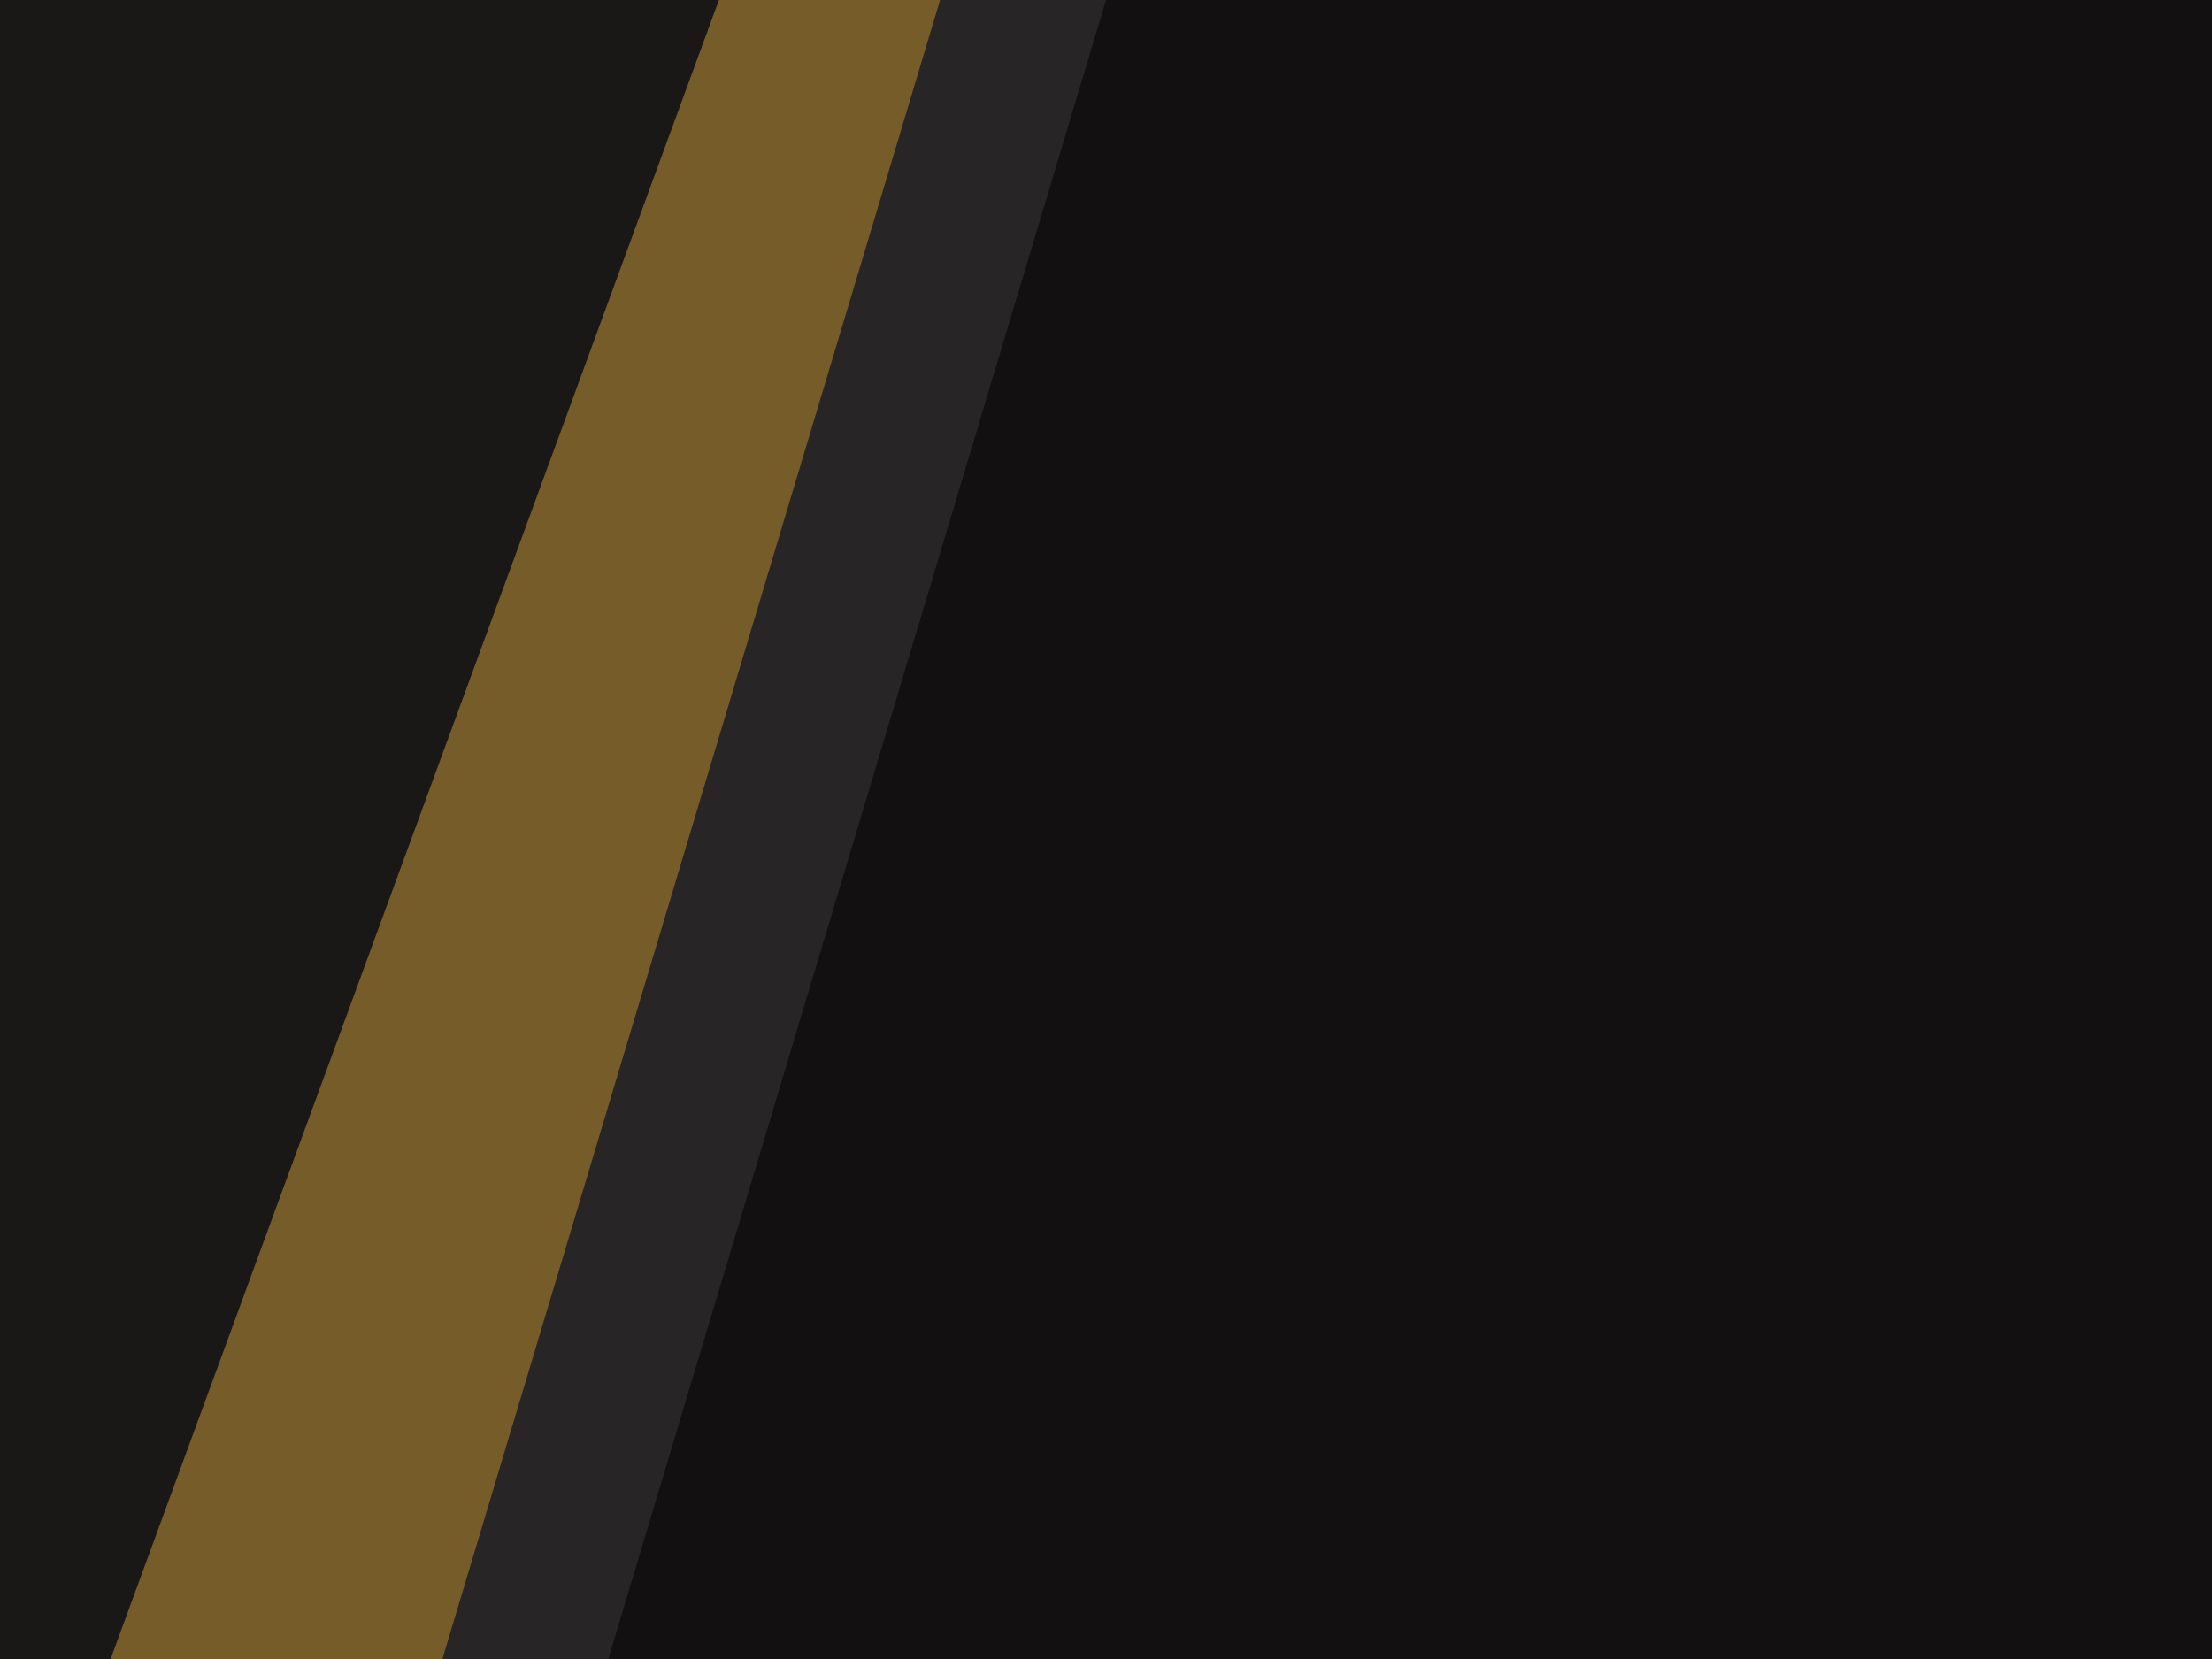
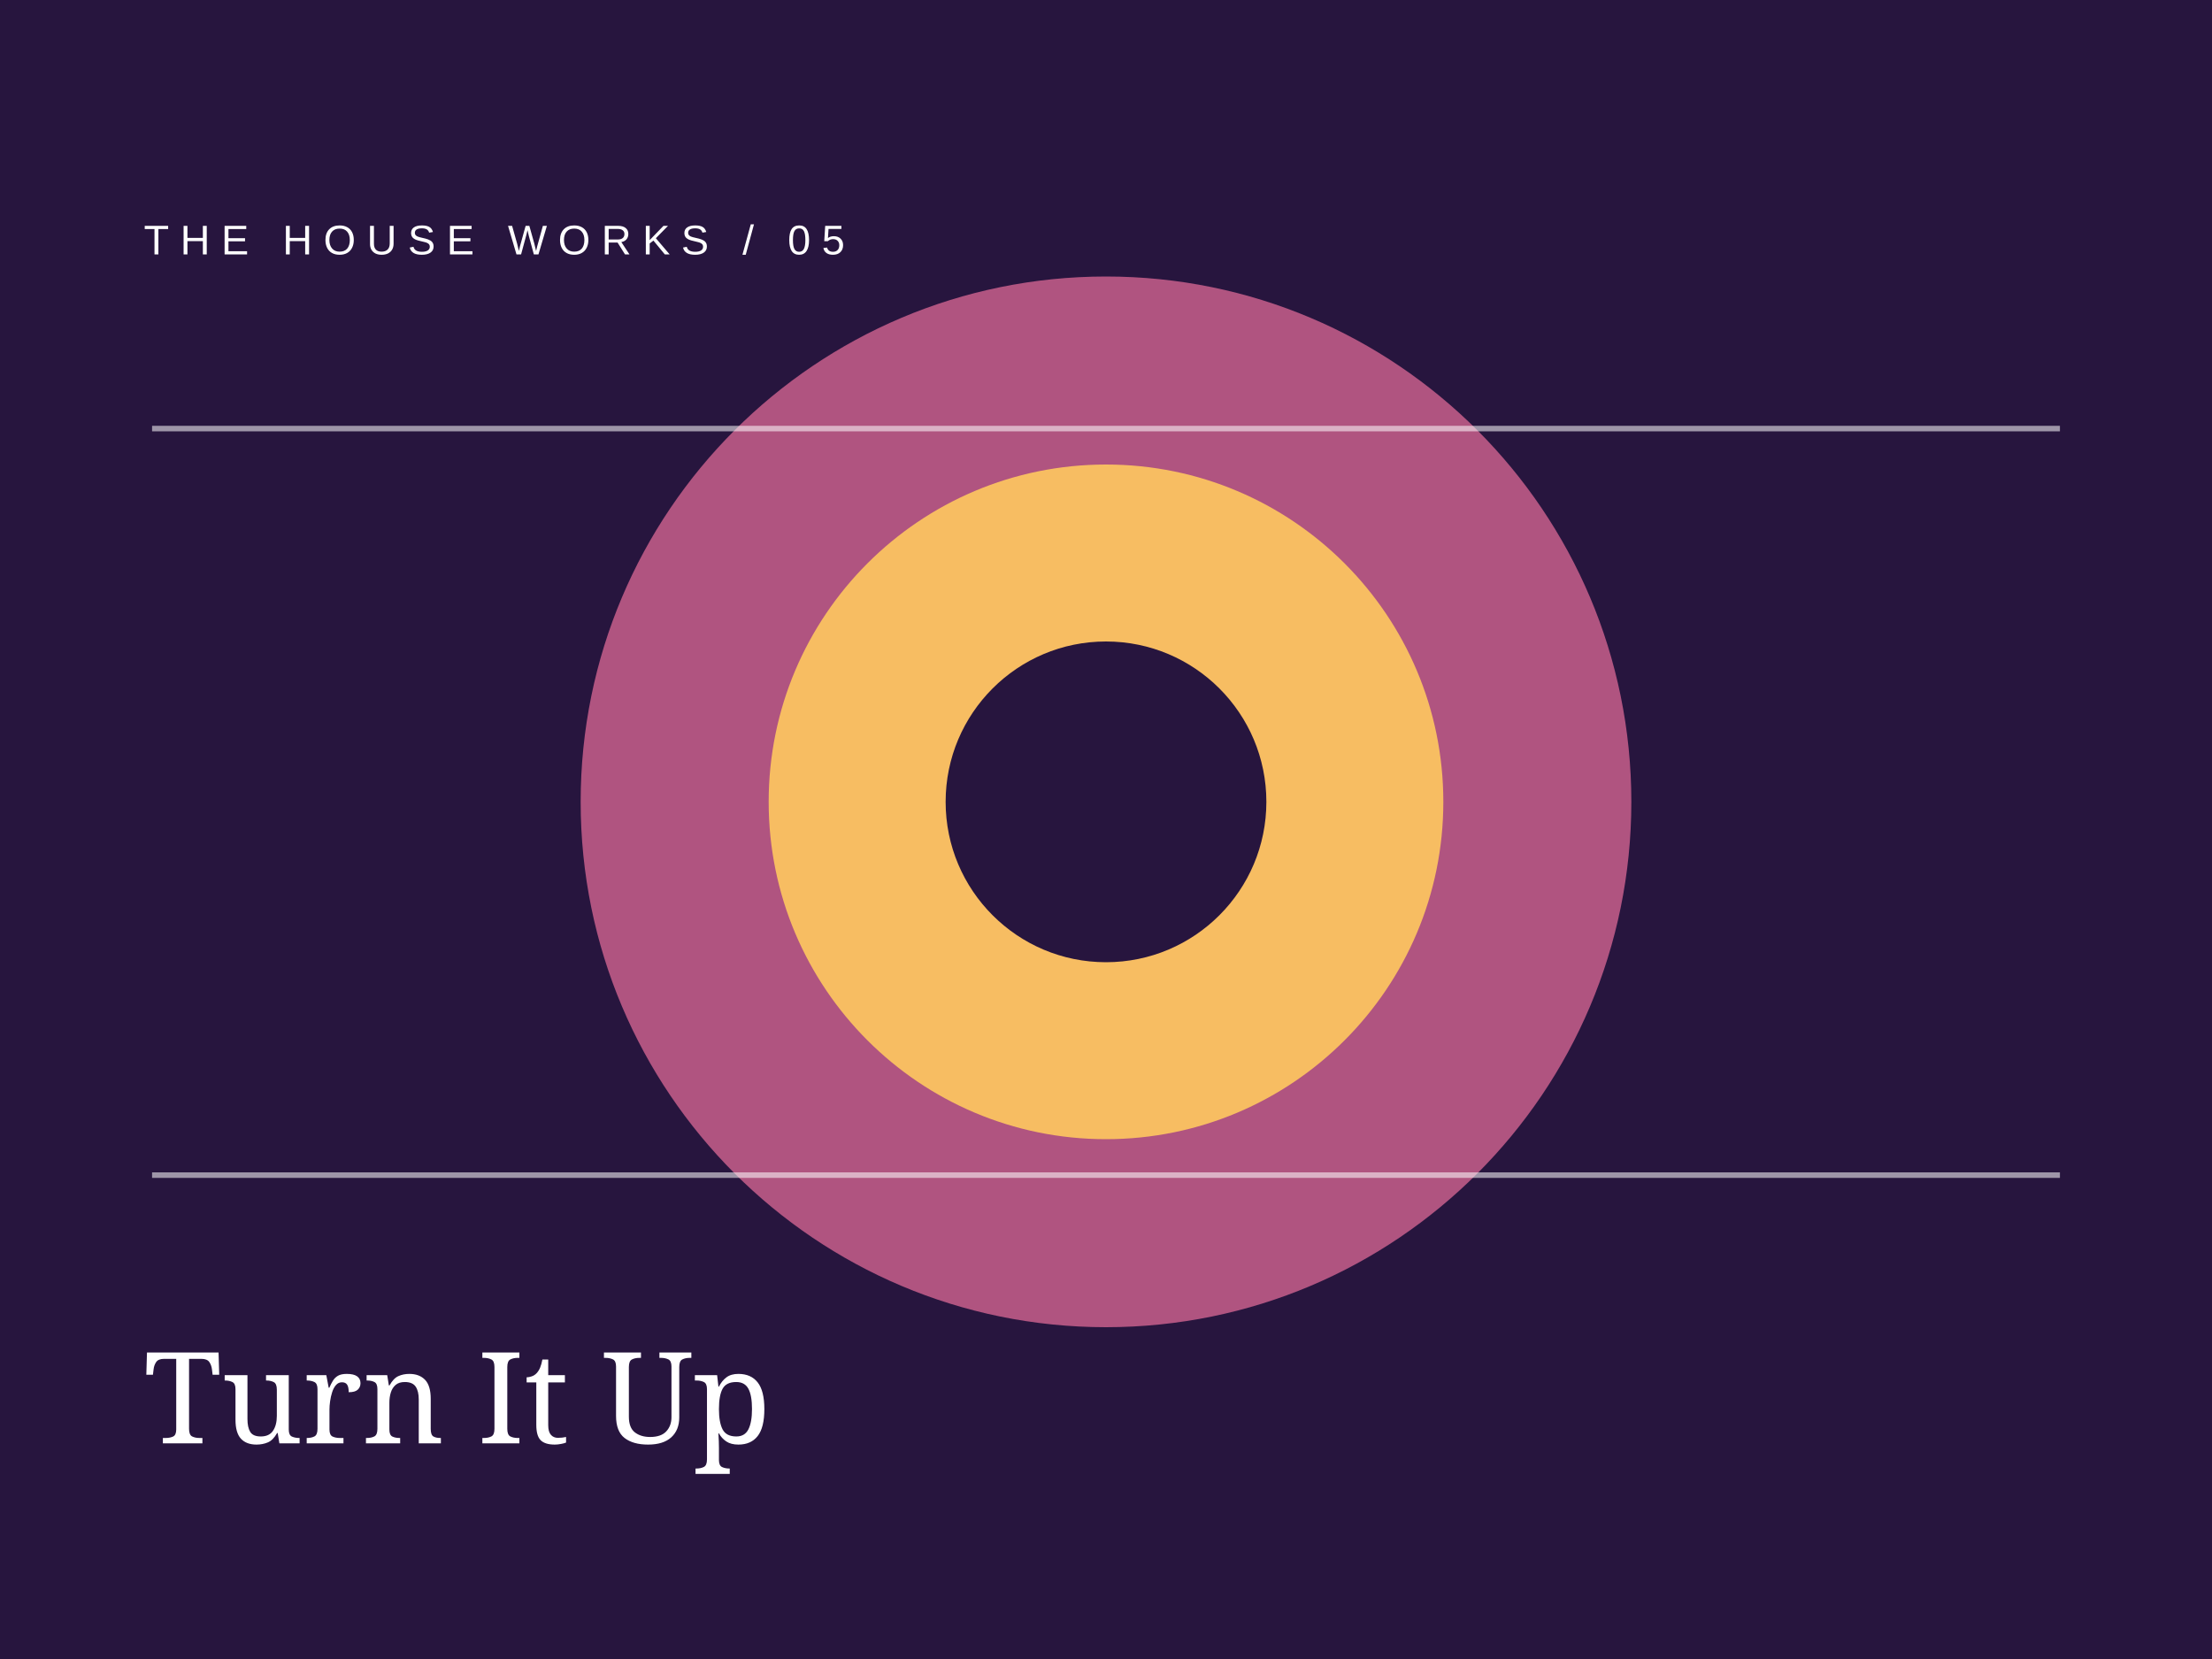
<svg xmlns="http://www.w3.org/2000/svg" viewBox="0 0 800 600" preserveAspectRatio="xMidYMid slice">
-   <rect width="800" height="600" fill="#121011" />
-   <g>
-     <polygon points="0,0 260,0 40,600 0,600" fill="#1A1817" />
-     <polygon points="260,0 340,0 160,600 40,600" fill="#C99A3C" opacity="0.55" />
-     <polygon points="340,0 400,0 220,600 160,600" fill="#F0EEE9" opacity="0.1" />
-   </g>
+   <rect width="800" height="600" fill="#27153e" />
+   <circle cx="400" cy="290" r="190" fill="#e46c9a" opacity=".72" />
+   <circle cx="400" cy="290" r="122" fill="#f7bd62" />
+   <circle cx="400" cy="290" r="58" fill="#27153e" />
+   <path d="M55 155h690M55 425h690" stroke="#fff" stroke-width="2" opacity=".55" />
+   <text x="52" y="92" fill="#fff" font-family="Arial,sans-serif" font-size="15" letter-spacing="4">THE HOUSE WORKS / 05</text>
+   <text x="52" y="522" fill="#fff" font-family="Georgia,serif" font-size="46">Turn It Up</text>
</svg>
